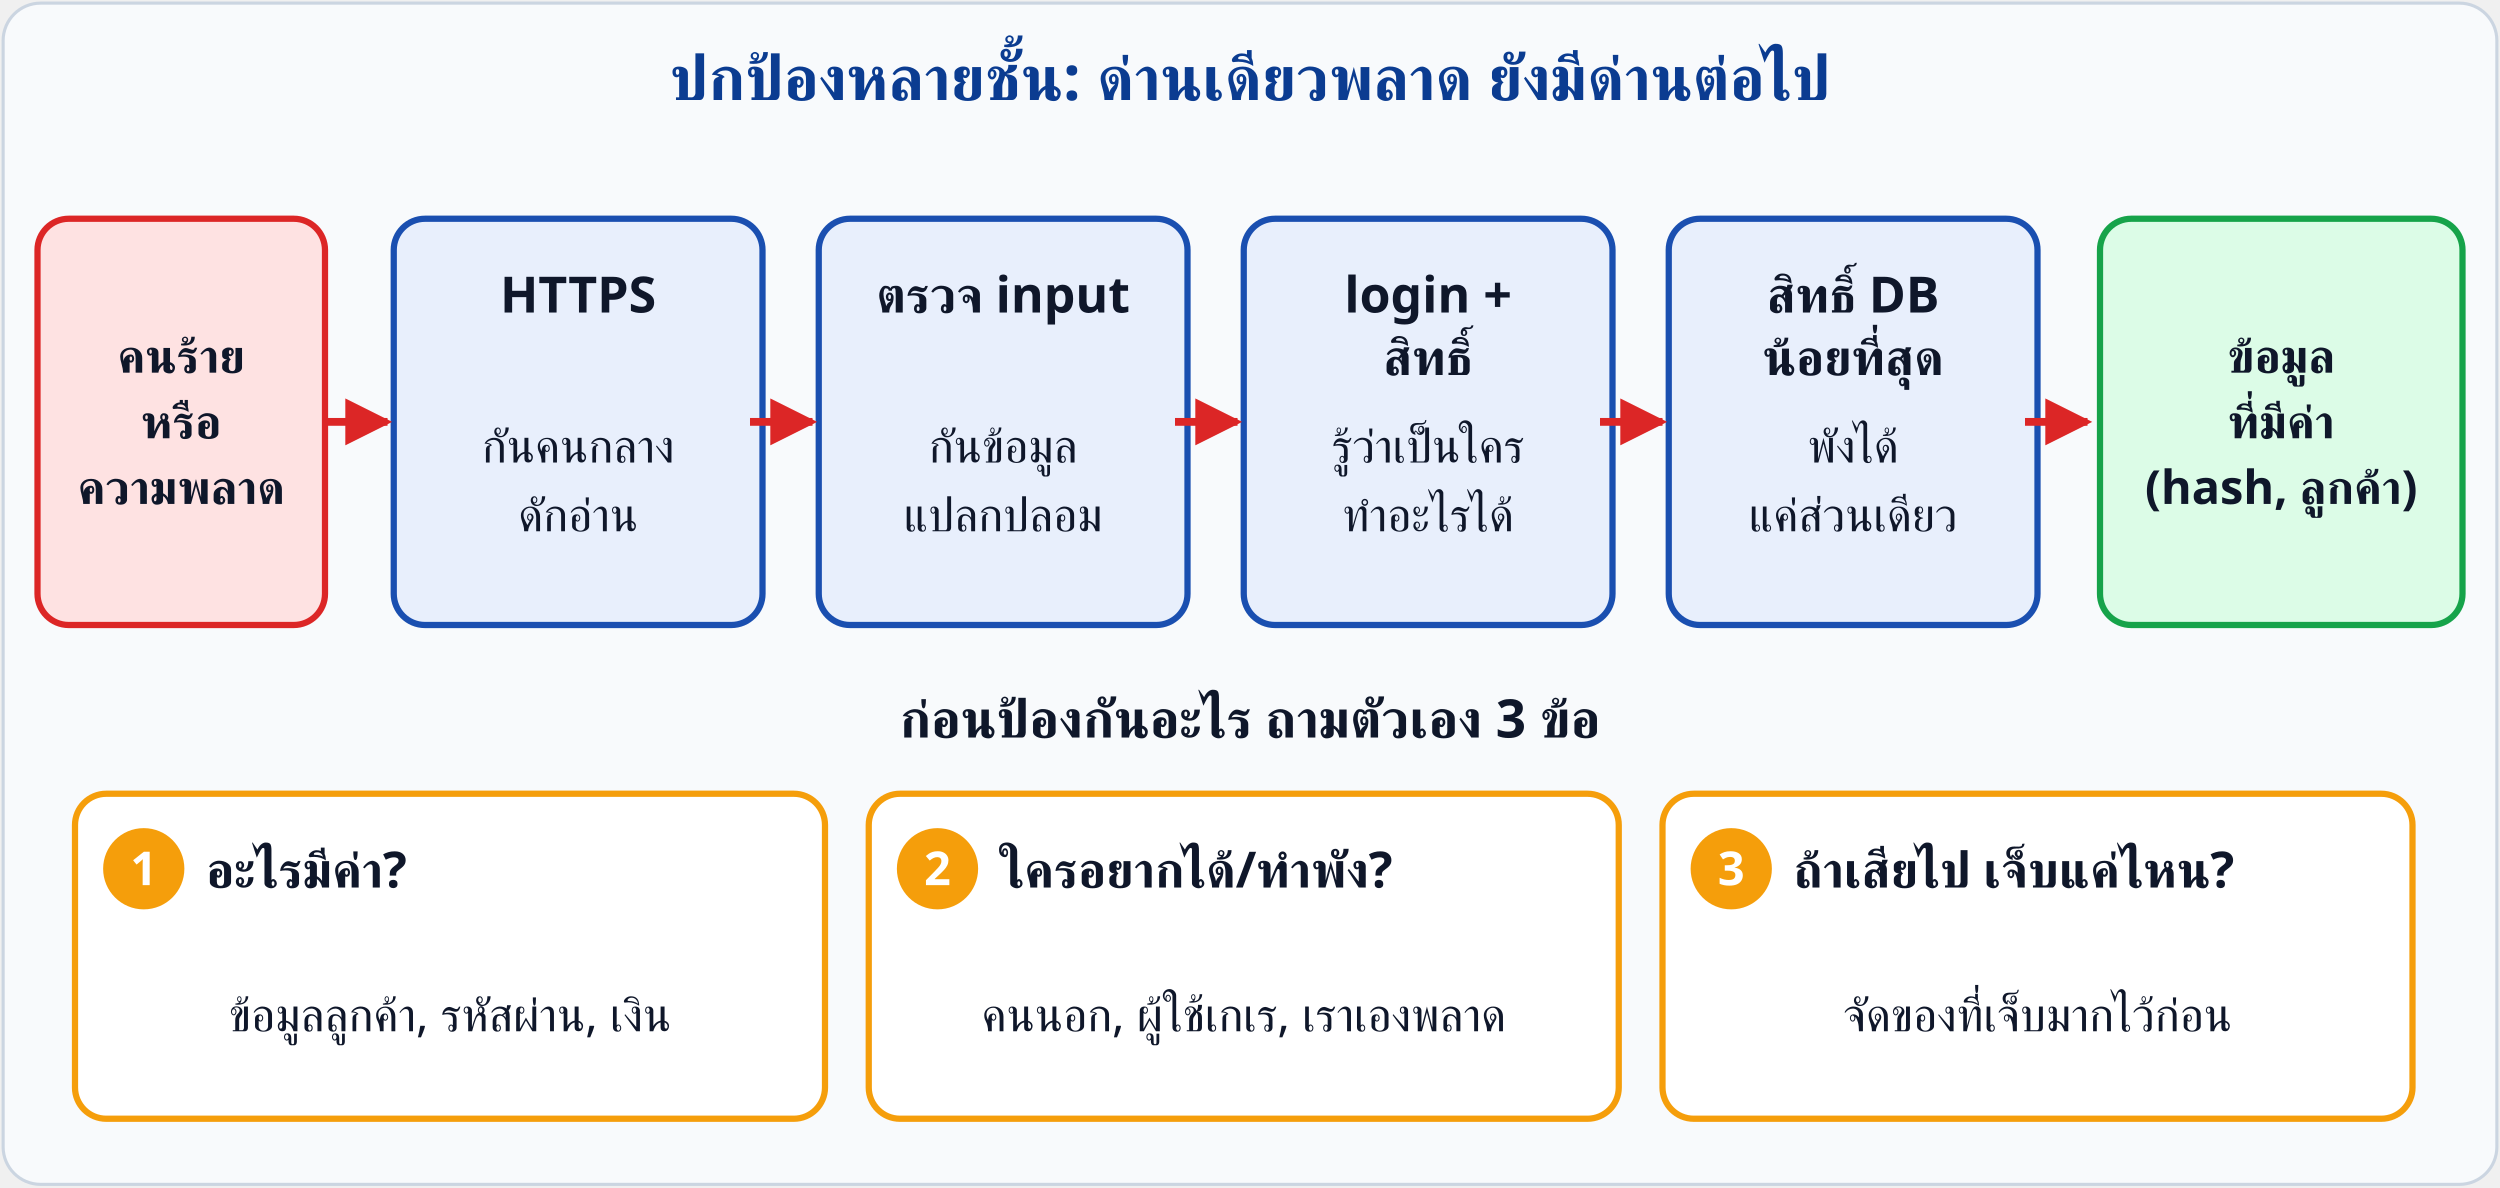
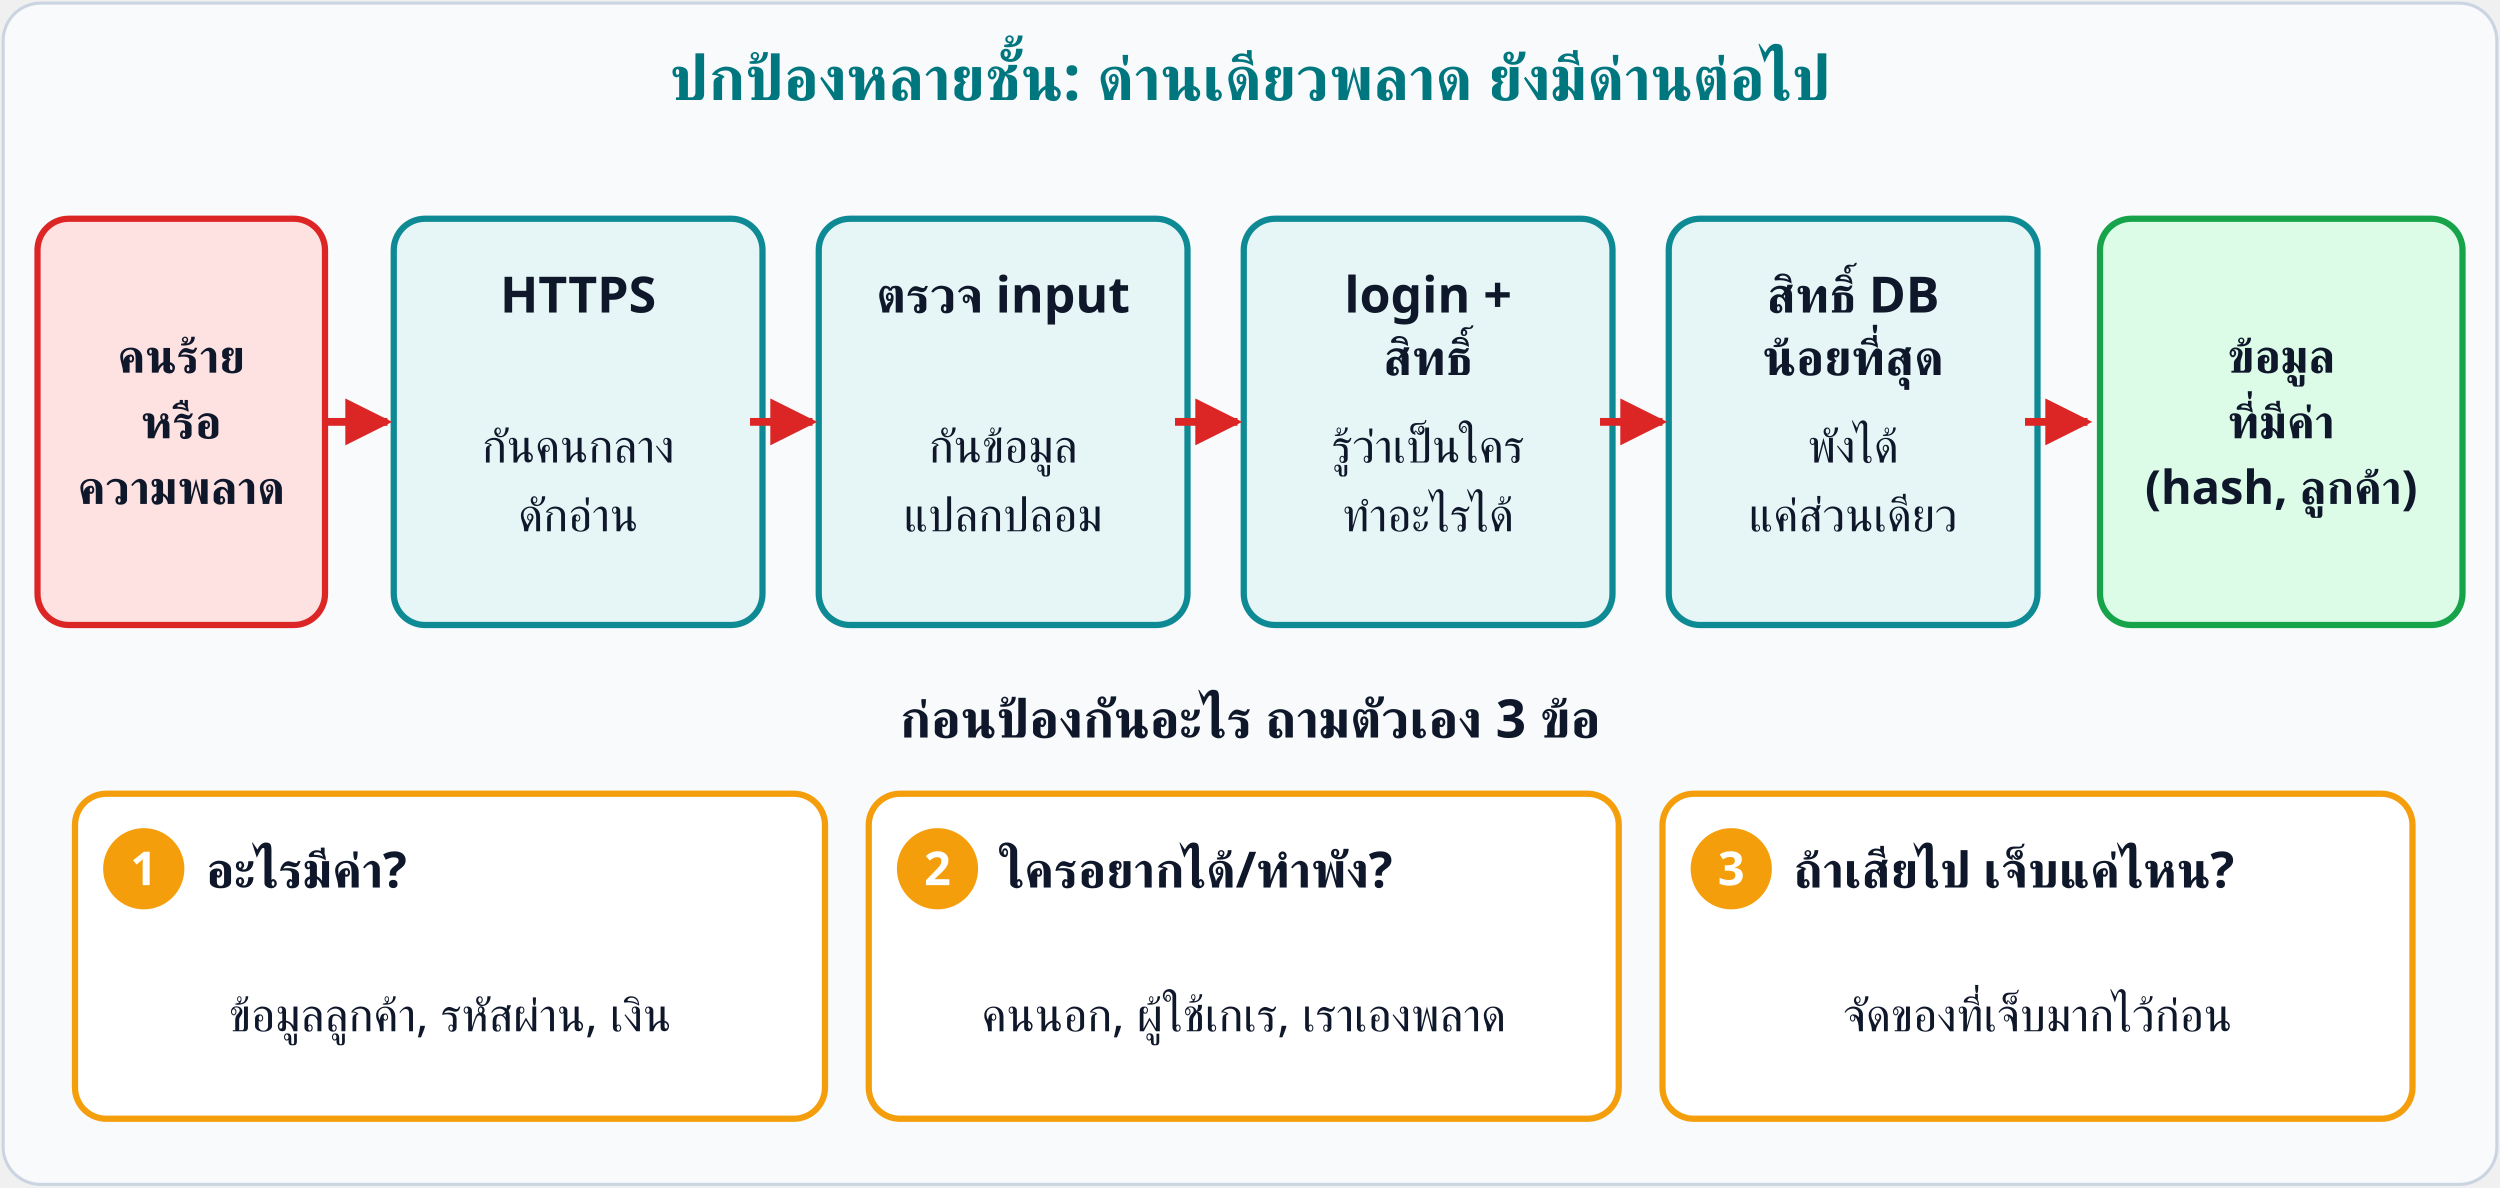
<svg xmlns="http://www.w3.org/2000/svg" viewBox="0 0 800 380" role="img" aria-label="ด่านป้องกันหลายชั้น" font-family="IBM Plex Sans Thai, Sarabun, sans-serif" font-size="16">
  <defs>
    <marker id="an" viewBox="0 0 10 10" refX="9" refY="5" markerWidth="6" markerHeight="6" orient="auto">
-       <path d="M0 0L10 5L0 10z" fill="#0b3c91" />
+       <path d="M0 0L10 5L0 10z" fill="#00767f" />
    </marker>
    <marker id="ag" viewBox="0 0 10 10" refX="9" refY="5" markerWidth="6" markerHeight="6" orient="auto">
      <path d="M0 0L10 5L0 10z" fill="#16a34a" />
    </marker>
    <marker id="ar" viewBox="0 0 10 10" refX="9" refY="5" markerWidth="6" markerHeight="6" orient="auto">
      <path d="M0 0L10 5L0 10z" fill="#dc2626" />
    </marker>
    <marker id="ao" viewBox="0 0 10 10" refX="9" refY="5" markerWidth="6" markerHeight="6" orient="auto">
      <path d="M0 0L10 5L0 10z" fill="#f59e0b" />
    </marker>
    <marker id="as" viewBox="0 0 10 10" refX="9" refY="5" markerWidth="6" markerHeight="6" orient="auto">
      <path d="M0 0L10 5L0 10z" fill="#64748b" />
    </marker>
  </defs>
  <rect x="1" y="1" width="798" height="378" rx="12" fill="#f8fafc" stroke="#cbd5e1" />
-   <text x="400" y="32" font-size="20" text-anchor="middle" fill="#0b3c91" font-weight="bold">ปกป้องหลายชั้น: ด่านเดียวพลาด ยังมีด่านต่อไป</text>
+   <text x="400" y="32" font-size="20" text-anchor="middle" fill="#00767f" font-weight="bold">ปกป้องหลายชั้น: ด่านเดียวพลาด ยังมีด่านต่อไป</text>
  <rect x="12" y="70" width="92" height="130" rx="10" fill="#fee2e2" stroke="#dc2626" stroke-width="2" />
  <text x="58.0" y="119.25" font-size="15" text-anchor="middle" fill="#0f172a" font-weight="bold">คนร้าย</text>
  <text x="58.0" y="140.25" font-size="15" text-anchor="middle" fill="#0f172a" font-weight="bold">หรือ</text>
  <text x="58.0" y="161.25" font-size="15" text-anchor="middle" fill="#0f172a" font-weight="bold">ความพลาด</text>
-   <rect x="126" y="70" width="118" height="130" rx="10" fill="#e8effc" stroke="#1a4fb0" stroke-width="2" />
+   <rect x="126" y="70" width="118" height="130" rx="10" fill="#e6f5f6" stroke="#0e8a94" stroke-width="2" />
  <text x="185" y="100" font-size="16" text-anchor="middle" fill="#0f172a" font-weight="bold">HTTPS</text>
  <text x="185" y="148" font-size="15" text-anchor="middle" fill="#0f172a" font-weight="normal">กันคนกลาง</text>
  <text x="185" y="170" font-size="15" text-anchor="middle" fill="#0f172a" font-weight="normal">ดักอ่าน</text>
  <line x1="104" y1="135" x2="124" y2="135" stroke="#dc2626" stroke-width="2.5" marker-end="url(#ar)" />
-   <rect x="262" y="70" width="118" height="130" rx="10" fill="#e8effc" stroke="#1a4fb0" stroke-width="2" />
+   <rect x="262" y="70" width="118" height="130" rx="10" fill="#e6f5f6" stroke="#0e8a94" stroke-width="2" />
  <text x="321" y="100" font-size="16" text-anchor="middle" fill="#0f172a" font-weight="bold">ตรวจ input</text>
  <text x="321" y="148" font-size="15" text-anchor="middle" fill="#0f172a" font-weight="normal">กันข้อมูล</text>
  <text x="321" y="170" font-size="15" text-anchor="middle" fill="#0f172a" font-weight="normal">แปลกปลอม</text>
  <line x1="240" y1="135" x2="260" y2="135" stroke="#dc2626" stroke-width="2.5" marker-end="url(#ar)" />
-   <rect x="398" y="70" width="118" height="130" rx="10" fill="#e8effc" stroke="#1a4fb0" stroke-width="2" />
+   <rect x="398" y="70" width="118" height="130" rx="10" fill="#e6f5f6" stroke="#0e8a94" stroke-width="2" />
  <text x="457" y="100" font-size="16" text-anchor="middle" fill="#0f172a" font-weight="bold">login +</text>
  <text x="457" y="120" font-size="16" text-anchor="middle" fill="#0f172a" font-weight="bold">สิทธิ์</text>
  <text x="457" y="148" font-size="15" text-anchor="middle" fill="#0f172a" font-weight="normal">รู้ว่าเป็นใคร</text>
  <text x="457" y="170" font-size="15" text-anchor="middle" fill="#0f172a" font-weight="normal">ทำอะไรได้</text>
  <line x1="376" y1="135" x2="396" y2="135" stroke="#dc2626" stroke-width="2.5" marker-end="url(#ar)" />
-   <rect x="534" y="70" width="118" height="130" rx="10" fill="#e8effc" stroke="#1a4fb0" stroke-width="2" />
+   <rect x="534" y="70" width="118" height="130" rx="10" fill="#e6f5f6" stroke="#0e8a94" stroke-width="2" />
  <text x="593" y="100" font-size="16" text-anchor="middle" fill="#0f172a" font-weight="bold">สิทธิ์ DB</text>
  <text x="593" y="120" font-size="16" text-anchor="middle" fill="#0f172a" font-weight="bold">น้อยที่สุด</text>
  <text x="593" y="148" font-size="15" text-anchor="middle" fill="#0f172a" font-weight="normal">พังได้</text>
  <text x="593" y="170" font-size="15" text-anchor="middle" fill="#0f172a" font-weight="normal">แค่ส่วนเดียว</text>
  <line x1="512" y1="135" x2="532" y2="135" stroke="#dc2626" stroke-width="2.5" marker-end="url(#ar)" />
  <line x1="648" y1="135" x2="668" y2="135" stroke="#dc2626" stroke-width="2.5" marker-end="url(#ar)" />
  <rect x="672" y="70" width="116" height="130" rx="10" fill="#dcfce7" stroke="#16a34a" stroke-width="2" />
  <text x="730.0" y="119.25" font-size="15" text-anchor="middle" fill="#0f172a" font-weight="bold">ข้อมูล</text>
  <text x="730.0" y="140.25" font-size="15" text-anchor="middle" fill="#0f172a" font-weight="bold">ที่มีค่า</text>
  <text x="730.0" y="161.25" font-size="15" text-anchor="middle" fill="#0f172a" font-weight="bold">(hash, ลูกค้า)</text>
  <text x="400" y="236" font-size="17" text-anchor="middle" fill="#0f172a" font-weight="bold">ก่อนป้องกันอะไร ถามตัวเอง 3 ข้อ</text>
  <rect x="24" y="254" width="240" height="104" rx="10" fill="#fff" stroke="#f59e0b" stroke-width="2" />
  <circle cx="46" cy="278" r="13" fill="#f59e0b" />
  <text x="46" y="283.25" font-size="15" text-anchor="middle" fill="#fff" font-weight="bold">1</text>
  <text x="66" y="284" font-size="16" text-anchor="start" fill="#0f172a" font-weight="bold">อะไรมีค่า?</text>
  <text x="144" y="330" font-size="15" text-anchor="middle" fill="#0f172a" font-weight="normal">ข้อมูลลูกค้า, รหัสผ่าน, เงิน</text>
  <rect x="278" y="254" width="240" height="104" rx="10" fill="#fff" stroke="#f59e0b" stroke-width="2" />
  <circle cx="300" cy="278" r="13" fill="#f59e0b" />
  <text x="300" y="283.25" font-size="15" text-anchor="middle" fill="#fff" font-weight="bold">2</text>
  <text x="320" y="284" font-size="16" text-anchor="start" fill="#0f172a" font-weight="bold">ใครอยากได้/ทำพัง?</text>
  <text x="398" y="330" font-size="15" text-anchor="middle" fill="#0f172a" font-weight="normal">คนนอก, ผู้ใช้เกเร, เราเองพลาด</text>
  <rect x="532" y="254" width="240" height="104" rx="10" fill="#fff" stroke="#f59e0b" stroke-width="2" />
  <circle cx="554" cy="278" r="13" fill="#f59e0b" />
  <text x="554" y="283.25" font-size="15" text-anchor="middle" fill="#fff" font-weight="bold">3</text>
  <text x="574" y="284" font-size="16" text-anchor="start" fill="#0f172a" font-weight="bold">ถ้าเสียไป เจ็บแค่ไหน?</text>
  <text x="652" y="330" font-size="15" text-anchor="middle" fill="#0f172a" font-weight="normal">จัดของที่เจ็บมากไว้ก่อน</text>
</svg>
